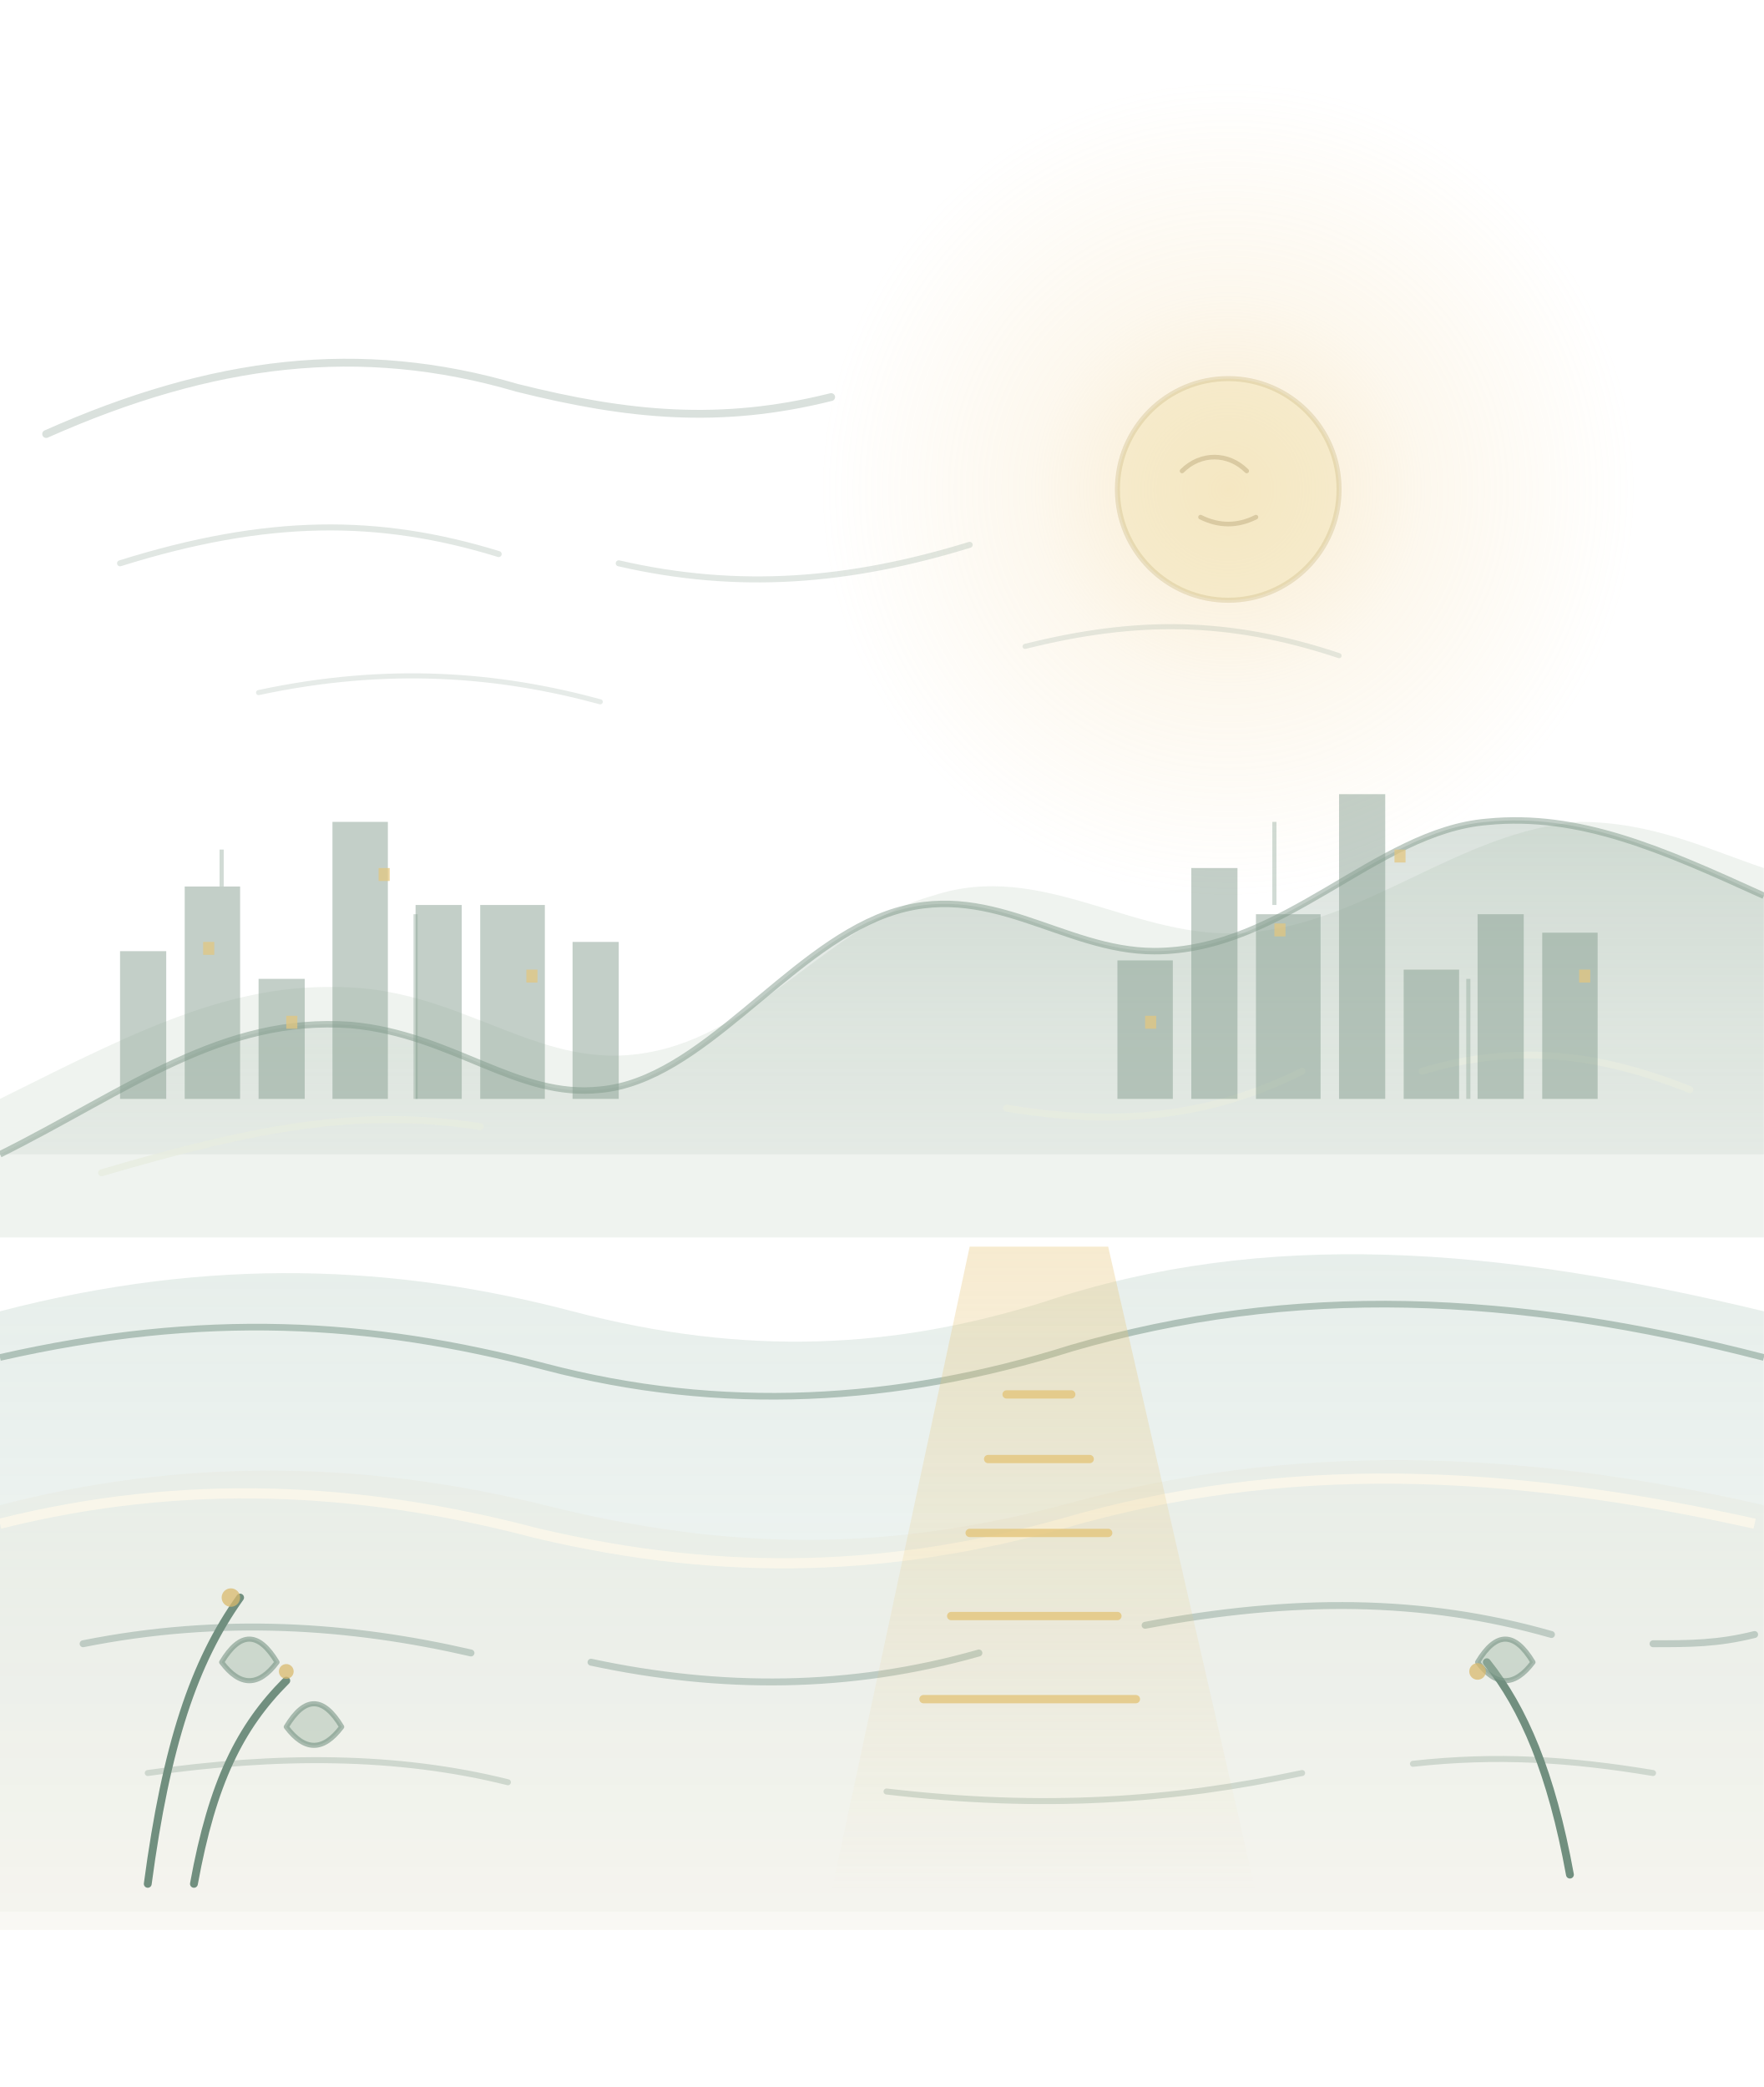
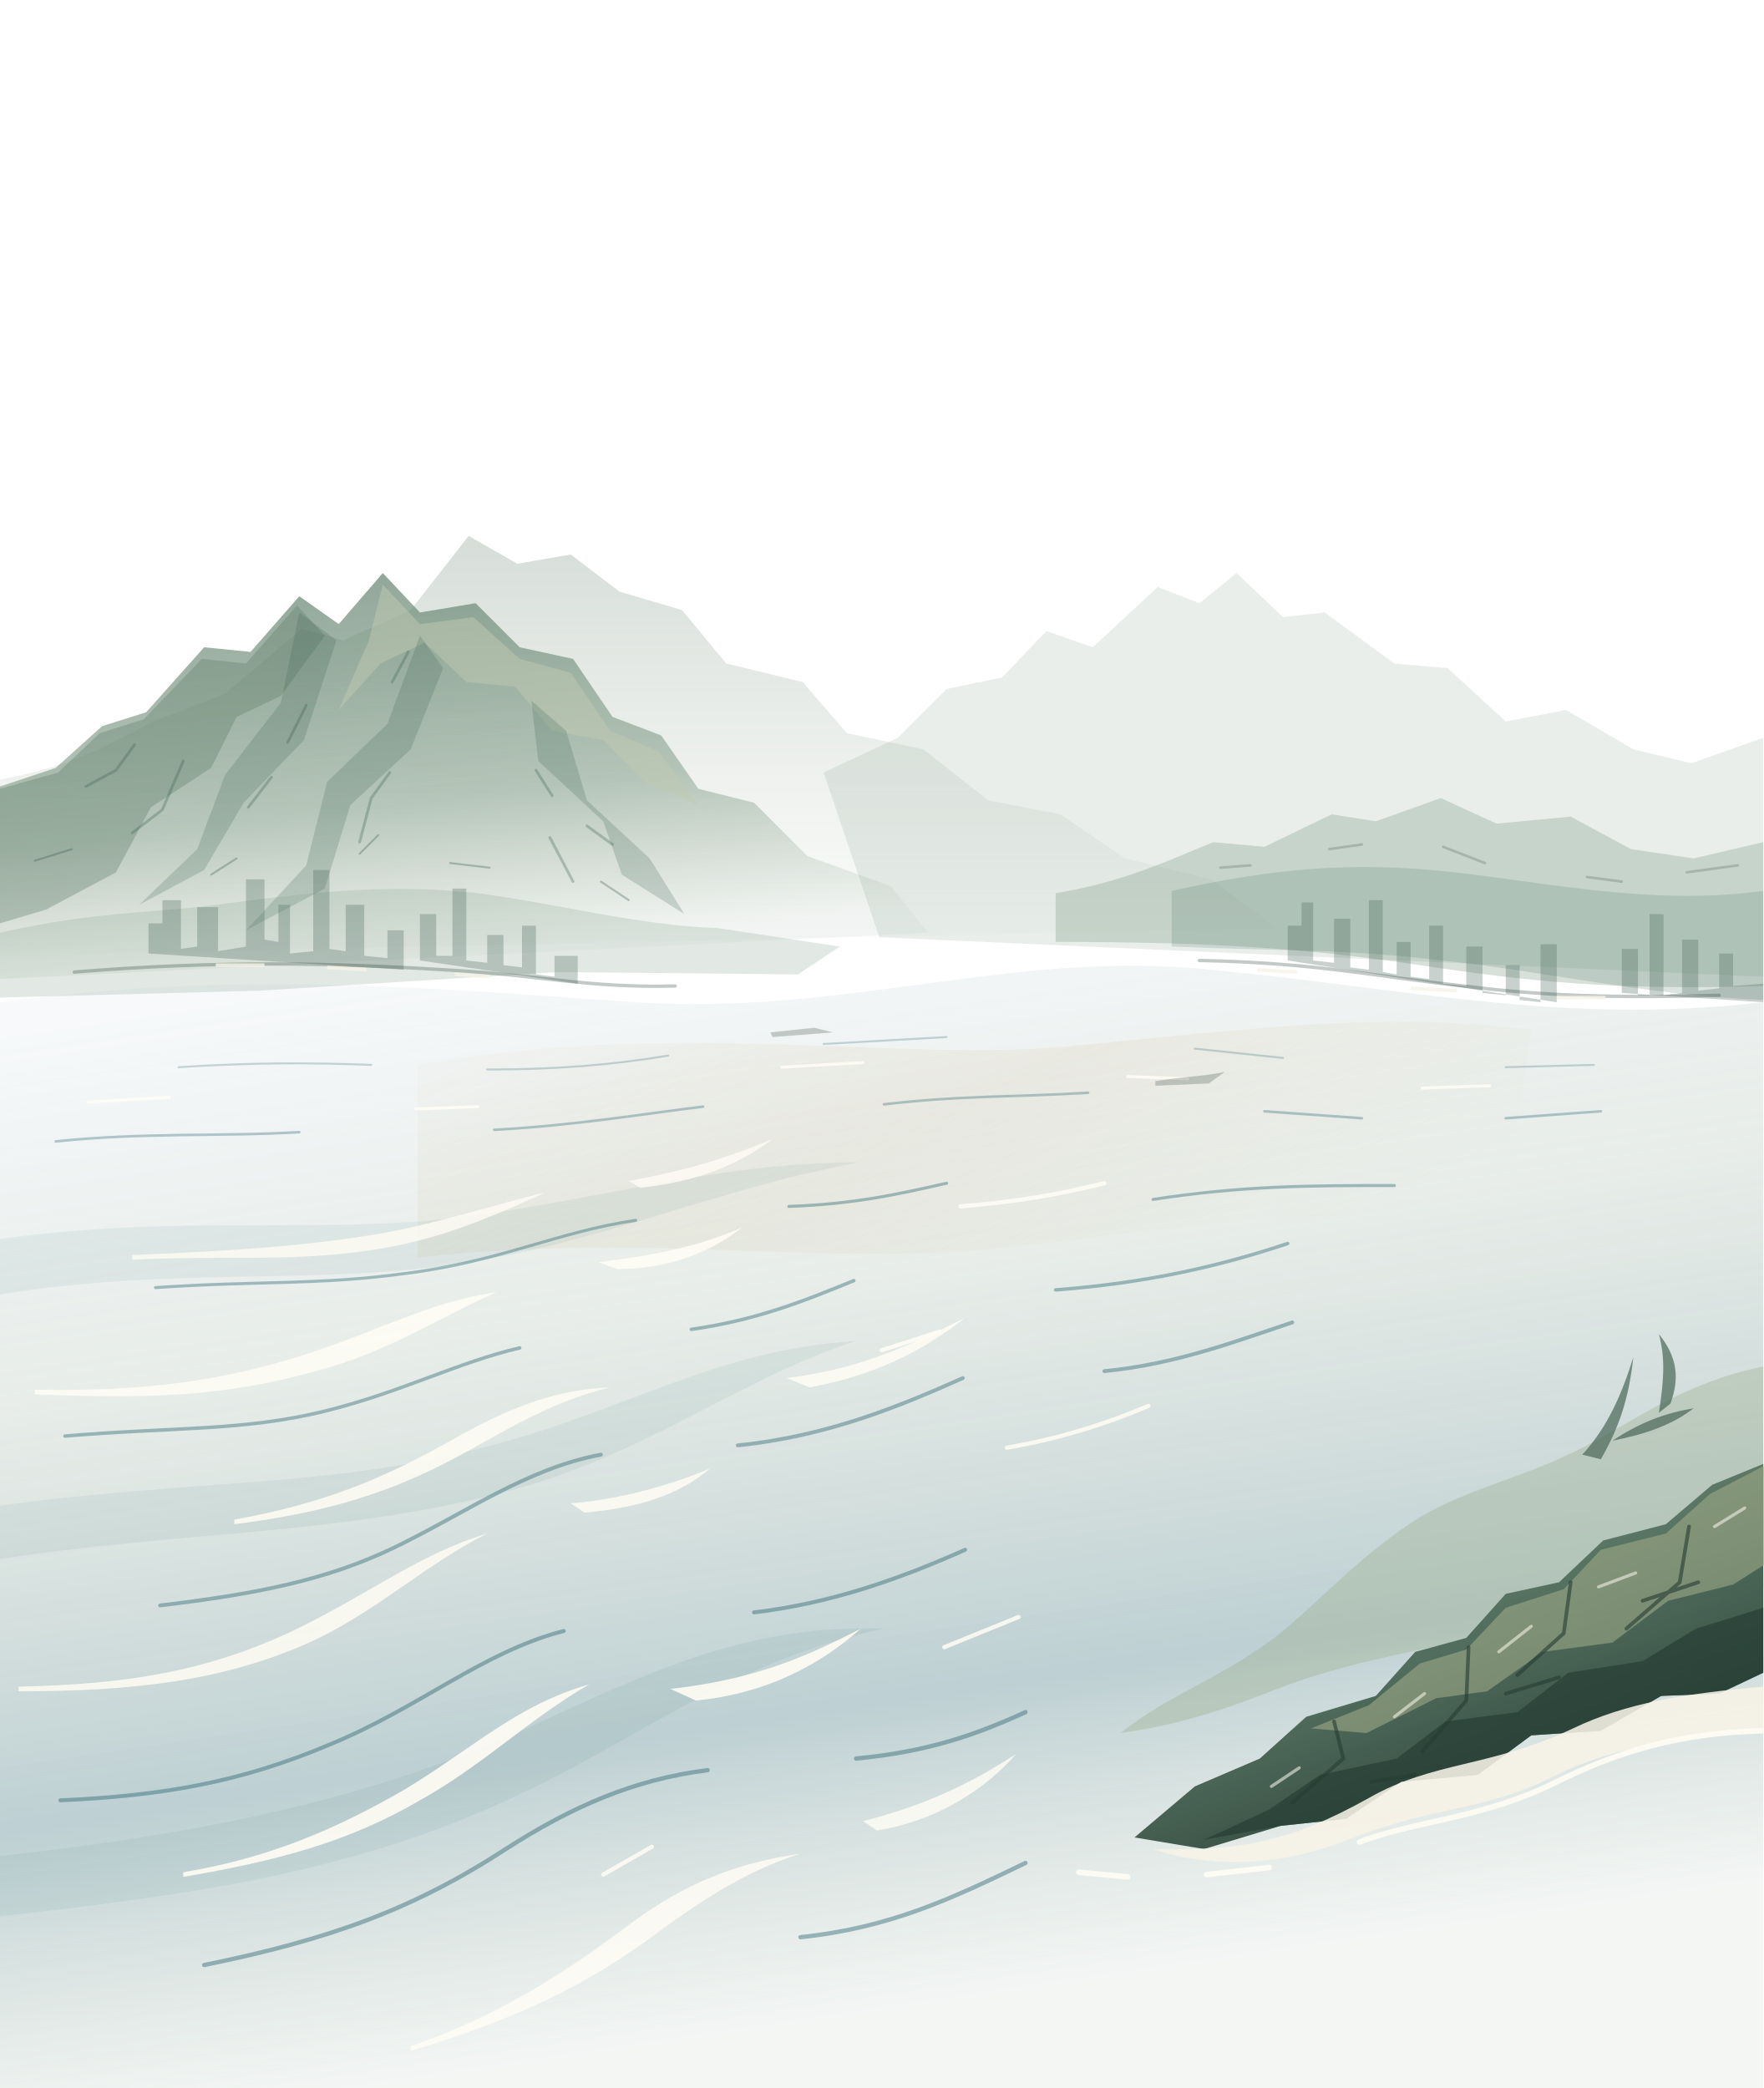
- <svg xmlns="http://www.w3.org/2000/svg" viewBox="0 0 191 226" role="img" aria-labelledby="title desc">
+ <svg xmlns="http://www.w3.org/2000/svg" viewBox="0 0 760 900" role="img" aria-labelledby="title desc">
  <defs>
-     <radialGradient id="xj-glow">
-       <stop stop-color="#efcc85" stop-opacity=".38" />
-       <stop offset=".48" stop-color="#efcc85" stop-opacity=".14" />
-       <stop offset="1" stop-color="#efcc85" stop-opacity="0" />
-     </radialGradient>
-     <linearGradient id="xj-sky" x1="0" y1="0" x2="0" y2="1">
-       <stop stop-color="#e4e8d8" stop-opacity=".04" />
-       <stop offset="1" stop-color="#c9d8ca" stop-opacity=".18" />
+     <linearGradient id="xj-far" x1="0" y1="0" x2="0" y2="1">
+       <stop stop-color="#879B8B" stop-opacity=".34" />
+       <stop offset="1" stop-color="#A4B5A3" stop-opacity=".03" />
    </linearGradient>
-     <linearGradient id="xj-ridge" x1="0" y1="0" x2="0" y2="1">
-       <stop stop-color="#91a99a" stop-opacity=".34" />
-       <stop offset="1" stop-color="#aabcae" stop-opacity=".16" />
+     <linearGradient id="xj-mountain" x1="0" y1="0" x2=".25" y2="1">
+       <stop stop-color="#5F7E6B" stop-opacity=".74" />
+       <stop offset=".64" stop-color="#6F8F76" stop-opacity=".45" />
+       <stop offset="1" stop-color="#8DA590" stop-opacity=".08" />
    </linearGradient>
-     <linearGradient id="xj-water" x1="0" y1="0" x2="0" y2="1">
-       <stop stop-color="#a9c3b6" stop-opacity=".28" />
-       <stop offset=".58" stop-color="#a9c7bb" stop-opacity=".2" />
-       <stop offset="1" stop-color="#d9e0d0" stop-opacity=".16" />
+     <linearGradient id="xj-water" x1="0" y1=".06" x2=".22" y2="1">
+       <stop stop-color="#326B75" stop-opacity=".04" />
+       <stop offset=".33" stop-color="#6F8F76" stop-opacity=".16" />
+       <stop offset=".72" stop-color="#326B75" stop-opacity=".32" />
+       <stop offset="1" stop-color="#6F8F76" stop-opacity=".08" />
    </linearGradient>
-     <linearGradient id="xj-reflection" x1="0" y1="0" x2="0" y2="1">
-       <stop stop-color="#e7c579" stop-opacity=".35" />
-       <stop offset="1" stop-color="#e7c579" stop-opacity="0" />
+     <linearGradient id="xj-cliff" x1="0" y1="0" x2=".6" y2="1">
+       <stop stop-color="#80947A" stop-opacity=".82" />
+       <stop offset=".56" stop-color="#4B6857" stop-opacity=".94" />
+       <stop offset="1" stop-color="#263D34" />
+     </linearGradient>
+     <linearGradient id="xj-sunwater" x1="0" y1="0" x2="1" y2=".5">
+       <stop stop-color="#B49A68" stop-opacity="0" />
+       <stop offset=".54" stop-color="#D5C49C" stop-opacity=".18" />
+       <stop offset="1" stop-color="#D5C49C" stop-opacity="0" />
    </linearGradient>
  </defs>
-   <circle cx="133" cy="53" r="44" fill="url(#xj-glow)" />
-   <circle cx="133" cy="53" r="12" fill="#efe1b2" fill-opacity=".48" />
-   <circle cx="133" cy="53" r="12" fill="none" stroke="#cbb982" stroke-opacity=".34" stroke-width=".55" />
-   <path d="M128 51c2-2 5-2 7 0m-5 5c2 1 4 1 6 0" fill="none" stroke="#b9a879" stroke-opacity=".45" stroke-width=".5" stroke-linecap="round" />
-   <g fill="none" stroke="#829b8d" stroke-linecap="round">
-     <path d="M5 47c18-8 34-10 51-5 12 3 22 4 34 1" stroke-opacity=".3" stroke-width=".85" />
-     <path d="M13 61c16-5 28-5 41-1m13 1c13 3 25 2 38-2" stroke-opacity=".24" stroke-width=".65" />
-     <path d="M28 75c14-3 26-2 37 1m46-6c12-3 22-3 34 1" stroke-opacity=".2" stroke-width=".55" />
+   <path d="M0 336c33-6 48-16 66-25l31-12 33-28 18 5 29-13 25-32 21 12 23-4 21 16 27 8 19 23 33 8 19 22 33 7 28 22 31 6 28 19 37 9 28 21-600 13Z" fill="url(#xj-far)" />
+   <path d="M355 333 387 318 408 297 432 292 451 272 471 279 499 253 517 260 533 247 553 266 571 264 601 286 624 288 649 311 675 306 704 323 729 329 760 318v103l-381-17Z" fill="#7C998C" fill-opacity=".17" />
+   <path d="M0 339 24 331 44 313 63 307 88 279 108 281 129 257 146 269 165 247 181 264 205 260 224 279 247 284 264 309 285 317 301 340 325 346 348 369 384 382 400 402 0 422Z" fill="url(#xj-mountain)" />
+   <path d="M0 340 25 333 43 316 62 310 87 284 106 286 128 261 140 274 121 300 102 309 91 331 65 348 50 376 20 392 0 398Z" fill="#5E7D68" fill-opacity=".35" />
+   <path d="m165 252 16 17 23-3 20 18 22 6 17 25 21 9 17 23-23-10-18-18-22-4-16-19-21-2-18-17-19 9-18 20 13-30Z" fill="#C0CAB1" fill-opacity=".49" />
+   <path d="m129 264-8 39-24 31-12 32-25 24 28-15 17-29 26-27 14-43Zm52 10-14 38-26 25-9 36-26 28 34-18 11-36 26-24 14-35Zm48 28 3 26 28 26 8 23 27 17-15-24-27-25-9-30Z" fill="#385B4D" fill-opacity=".21" />
+   <path d="M0 402c45-10 67-8 101-13 38-5 69-8 105-4 37 5 70 14 103 15l53 8-18 12-104-1-128 8L0 430Z" fill="#819D88" fill-opacity=".23" />
+   <g fill="none" stroke="#365A4C" stroke-linecap="round">
+     <path d="m58 321-8 11-13 7m42-11-9 21-13 10m75-55-8 16m-7 15-10 13m69-67-7 13m-1 39-8 11-5 19m76-31 7 11m15 13 11 8m-27-3 10 19" stroke-width="1.2" stroke-opacity=".29" />
+     <path d="m15 371 16-5m60 11 11-7m53-2 8-8m31 12 17 2m48 6 12 8" stroke-width=".85" stroke-opacity=".32" />
  </g>
-   <path d="M0 119c16-8 26-13 39-12 12 1 20 9 31 7 12-2 20-14 31-17 12-4 22 5 34 4 13-1 23-11 36-12 8 0 14 3 20 5v40H0Z" fill="#c2d0c3" fill-opacity=".26" />
-   <path d="M0 125c14-7 24-15 38-14 11 1 18 8 27 7 11-1 20-15 31-19 11-4 19 4 29 4 14 0 24-13 36-14 10-1 19 3 30 8v28H0Z" fill="url(#xj-ridge)" />
-   <path d="M0 125c14-7 24-15 38-14 11 1 18 8 27 7 11-1 20-15 31-19 11-4 19 4 29 4 14 0 24-13 36-14 10-1 19 3 30 8" fill="none" stroke="#789283" stroke-opacity=".46" stroke-width=".7" />
-   <path d="M11 127c17-5 28-7 41-5m57-2c12 2 22 1 32-4m13 0c10-3 19-2 29 2" fill="none" stroke="#e7ecdf" stroke-opacity=".8" stroke-width=".75" stroke-linecap="round" />
-   <g fill="#819b8d" fill-opacity=".48">
-     <path d="M13 119v-16h5v16Zm7 0V96h6v23Zm8 0v-13h5v13Zm8 0V89h6v30Zm9 0v-21h5v21Zm7 0V98h7v21Zm10 0v-17h5v17Z" />
-     <path d="M121 119v-15h6v15Zm8 0V94h5v25Zm7 0v-20h7v20Zm9 0V86h5v33Zm7 0v-14h6v14Zm8 0V99h5v20Zm7 0v-18h6v18Z" />
+   <path d="M455 385c30-5 48-14 68-22l22 2 29-14 19 3 28-10 24 11 32-3 26 14 27 4 30-7v62c-64 2-102-2-148-9-47-7-88-10-157-10Z" fill="#6F8F76" fill-opacity=".28" />
+   <path d="M505 384c45-10 76-12 112-9 44 4 93 16 143 9v47c-52-2-97-13-139-17-39-5-69-4-116-6Z" fill="#53796B" fill-opacity=".2" />
+   <path d="m526 374 13-1m34-7 14-2m35 1 18 7m44 6 15 2m28-4 22-3" fill="none" stroke="#263D34" stroke-opacity=".21" stroke-width="1.1" stroke-linecap="round" />
+   <g fill="#49665C" fill-opacity=".3">
+     <path d="M64 411v-13h6v-10h8v21l7-1v-17h9v19l12-2v-29h8v26l6 1v-16h5v21l10-1v-35h7v34l7 1v-20h8v22l10 1v-12h7v17Z" />
+     <path d="M181 414v-20h7v18h7v-29h6v31l9 1v-12h7v13l8 1v-18h6v21l8 1v-9h10v12Z" />
+     <path d="M555 414v-15h6v-10h5v25l9 1v-19h7v21l8 1v-30h6v31l6 1v-14h6v15l8 1v-23h6v25l10 1v-17h7v20l10 1v-13h6v15l9 1v-25h7v25Z" />
+     <path d="M699 428v-19h7v20h5v-35h6v35l8-1v-23h7v22l9-1v-15h6v14l13-1v8Z" />
  </g>
-   <g fill="none" stroke="#829b8d" stroke-opacity=".36" stroke-width=".45">
-     <path d="M24 96v-4m21 27v-20m93-1v-9m21 30v-13" />
+   <path d="M32 419c61-5 111-4 159-1 40 2 62 8 100 7m226-11c51 1 76 7 114 11 39 5 74 5 110 4" fill="none" stroke="#263D34" stroke-width="1.45" stroke-opacity=".28" stroke-linecap="round" />
+   <path d="M93 416h21m27 1 17 1m38 2 15 1m331-3 17 1m49 7 20 1m43 3h21" fill="none" stroke="#F7F3E8" stroke-width="1.5" stroke-opacity=".81" />
+   <path d="M0 432c104-14 186-6 274 0 90 6 163-23 248-14 85 8 151 24 238 14v468H0Z" fill="url(#xj-water)" />
+   <path d="M180 459c112-20 207-1 280-8 67-6 135-16 200-7l-13 83c-82-9-150 4-216 11-79 8-149-7-251 4Z" fill="url(#xj-sunwater)" />
+   <path d="M0 534c73-10 130-3 186-8 63-6 119-25 184-25-67 13-111 35-174 44-63 9-123 1-196 13Zm0 115c79-11 144-8 208-25 63-16 99-42 161-46-50 16-90 49-151 65-73 19-141 17-218 29Zm0 151c92-10 163-26 227-55 54-25 96-45 154-43-56 12-91 37-140 63C166 804 99 815 0 826Z" fill="#326B75" fill-opacity=".075" />
+   <g fill="none" stroke="#326B75" stroke-linecap="round">
+     <path d="M77 460c31-2 56-2 83-1m50 2c30 0 54-2 78-6m67-5 53-3m107 5 38 4m96 4 38-1" stroke-width=".85" stroke-opacity=".26" />
+     <path d="M24 492c38-4 71-2 105-4m84-1c36-2 65-7 90-10m78-1c35-4 56-3 88-5m76 8 42 3m62 0 41-3" stroke-width="1.1" stroke-opacity=".35" />
+     <path d="M67 555c44-3 70-1 107-6 41-5 66-18 100-23m66-6c28-1 46-5 68-10m89 7c39-6 68-6 104-6" stroke-width="1.3" stroke-opacity=".42" />
+     <path d="M28 619c47-4 77-2 113-11 32-8 57-21 83-27m74-8c28-4 48-12 70-21m87 4c39-3 70-10 100-20" stroke-width="1.5" stroke-opacity=".43" />
+     <path d="M69 692c42-5 72-11 101-25 31-15 57-34 89-40m59-4c39-4 70-17 97-29m61-3c31-3 57-13 81-21" stroke-width="1.65" stroke-opacity=".44" />
+     <path d="M26 776c45-2 78-8 116-24 39-16 66-40 101-49m82-8c34-4 64-15 91-27" stroke-width="1.7" stroke-opacity=".46" />
+     <path d="M88 847c54-11 90-24 130-50 28-18 55-30 87-34m64-5c31-3 51-10 73-20m-97 97c38-4 64-16 97-32" stroke-width="1.85" stroke-opacity=".46" />
  </g>
-   <g fill="#e4c77e" fill-opacity=".72">
-     <rect x="22" y="102" width="1.2" height="1.4" />
-     <rect x="31" y="110" width="1.2" height="1.4" />
-     <rect x="41" y="94" width="1.2" height="1.4" />
-     <rect x="57" y="105" width="1.2" height="1.4" />
-     <rect x="124" y="110" width="1.2" height="1.4" />
-     <rect x="138" y="100" width="1.2" height="1.4" />
-     <rect x="151" y="92" width="1.2" height="1.4" />
-     <rect x="171" y="105" width="1.2" height="1.4" />
+   <g fill="#FFFDF5">
+     <path d="M57 541c46-2 77-4 111-10 25-5 46-12 67-17-26 12-48 21-76 25-34 5-62 2-102 4Zm214-32c28-5 45-11 62-18-15 11-31 18-57 21Z" fill-opacity=".79" />
+     <path d="M15 599c47 1 80-4 113-14 35-11 57-24 86-28-25 11-47 26-78 34-39 11-72 12-121 10Zm243-55c25-3 44-7 62-15-14 11-32 18-54 18Z" fill-opacity=".88" />
+     <path d="M101 655c39-7 65-18 95-35 23-13 43-21 67-22-25 6-44 18-66 30-30 16-57 24-96 29Zm238-61c32-4 53-14 77-26-19 15-40 25-67 30Z" fill-opacity=".86" />
+     <path d="M8 727c48-1 81-7 116-23 34-16 56-34 86-43-28 14-49 35-79 48-35 15-71 20-123 20Zm238-79c23-2 43-8 60-15-14 12-32 17-54 19Z" fill-opacity=".84" />
+     <path d="M79 807c36-6 65-18 96-36 31-19 48-36 79-45-26 15-46 35-73 50-31 18-61 26-102 33Zm210-79c35-4 57-13 82-26-18 16-41 28-71 31Z" fill-opacity=".9" />
+     <path d="M177 882c38-13 67-32 95-53 23-17 45-26 73-30-25 8-44 21-67 38-31 22-61 35-101 47Zm195-97c27-7 46-16 66-29-14 16-35 29-60 33Z" fill-opacity=".83" />
  </g>
-   <path d="M0 142c23-6 43-5 62 0 19 5 35 4 51-1 24-8 49-6 78 1v65H0Z" fill="url(#xj-water)" />
-   <path d="M0 147c22-5 40-4 59 1 19 5 38 4 57-2 24-7 48-6 75 1" fill="none" stroke="#779487" stroke-opacity=".5" stroke-width=".72" />
-   <path d="M0 163c19-5 39-5 59 0 20 5 37 5 56 0 25-7 50-6 76 0v46H0Z" fill="#e6e2ce" fill-opacity=".22" />
-   <path d="M0 165c20-5 39-4 58 1 21 5 39 4 57-1 24-7 48-6 75 0" fill="none" stroke="#fbf7ea" stroke-opacity=".9" stroke-width="1.1" />
-   <path d="M9 178c15-3 29-2 42 1m13 1c14 3 28 3 42-1m18-3c16-3 30-3 44 1m11 1c4 0 7 0 11-1" fill="none" stroke="#78968a" stroke-opacity=".4" stroke-width=".75" stroke-linecap="round" />
-   <path d="M16 192c14-2 27-2 39 1m41 1c17 2 31 1 45-2m12-1c9-1 17-.5 26 1" fill="none" stroke="#9fb2a5" stroke-opacity=".42" stroke-width=".65" stroke-linecap="round" />
-   <path d="M105 135h15l16 70h-46Z" fill="url(#xj-reflection)" />
-   <g fill="none" stroke="#e3c276" stroke-linecap="round" stroke-opacity=".75">
-     <path d="M109 151h7m-9 7h11m-13 8h15m-17 9h18m-21 9h23" stroke-width=".9" />
+   <g fill="none" stroke="#FFFDF5" stroke-linecap="round" stroke-opacity=".85">
+     <path d="m38 475 35-2m106 5 27-1m131-17 35-2m114 6 26 1m101 4 29-1" stroke-width="1.3" />
+     <path d="M414 520c24-2 42-5 62-10m-96 72 25-8m29 50c23-4 42-10 61-18m-88 104 32-13m-179 111 21-12" stroke-width="1.8" />
  </g>
-   <g fill="none" stroke="#718f7f" stroke-linecap="round" stroke-linejoin="round">
-     <path d="M16 204c2-15 5-24 10-31m-5 31c2-11 5-17 10-22m139 21c-2-11-5-18-9-23" stroke-width=".85" />
-     <path d="M24 180q3-5 6 0-3 4-6 0Zm7 7q3-5 6 0-3 4-6 0Zm129-7q3-5 6 0-3 4-6 0Z" fill="#a6bba9" fill-opacity=".46" stroke-opacity=".56" stroke-width=".55" />
-   </g>
-   <g fill="#d9b96d" fill-opacity=".74">
-     <circle cx="25" cy="173" r="1" />
-     <circle cx="31" cy="181" r=".8" />
-     <circle cx="160" cy="181" r=".9" />
-   </g>
+   <path d="M760 589c-34 7-53 22-78 35-25 13-48 17-70 30-24 15-40 33-59 49-25 20-49 27-70 44 28-4 47-11 70-20 27-10 51-14 78-20 43-10 82-12 129-23Z" fill="#9AAA89" fill-opacity=".34" />
+   <path d="M760 631 738 640 718 657 691 664 672 682 649 687 632 706 610 712 593 731 563 740 543 758 515 770 489 792 519 797 552 787 580 784 604 768 637 765 660 748 690 746 716 731 741 730 760 721Z" fill="url(#xj-cliff)" />
+   <path d="m760 632-23 12-19 17-28 7-16 17-25 8-17 18-20 6-22 18-25 10 24 2 30-15 22-3 24-17 30-4 24-18 28-7 33-21Z" fill="#A2AD8A" fill-opacity=".57" />
+   <path d="m760 693-29 9-23 14-32 5-22 17-31 4-21 16-33 7-22 15-28 13 33-6 28-3 24-16 33-3 23-17 30-2 26-15 25-1 19-9Z" fill="#263D34" fill-opacity=".68" />
+   <path d="m728 658-4 24-23 20m-24-20-3 22-20 18m-21-12-1 23-19 22m-38-13 4 16-22 19m151-87 24-8m-83 48 23-7m-81 45 19-3" fill="none" stroke="#263D34" stroke-width="1.6" stroke-opacity=".61" stroke-linecap="round" />
+   <path d="m752 650-13 8m-34 20-16 6m-29 17-14 11m-32 18-13 10m-41 22-12 8" fill="none" stroke="#F7F3E8" stroke-width="1.35" stroke-opacity=".58" stroke-linecap="round" />
+   <path d="M760 727c-34 3-59 7-82 18-36 17-60 14-88 30-34 19-56 23-93 22 27 9 56 7 84-4 38-15 58-12 88-27 30-15 57-16 91-21Z" fill="#F7F3E8" fill-opacity=".88" />
+   <path d="M760 746c-37 1-63 9-91 23-31 15-60 16-83 25m-39 11-27 3m-34 1-21-2" fill="none" stroke="#FFFDF5" stroke-width="2.4" stroke-opacity=".88" stroke-linecap="round" />
+   <path d="M682 627c11-12 17-26 22-42-2 18-6 30-14 44Zm13-6c12-8 23-12 35-14-9 7-20 11-35 14Zm20-12c2-13 3-23 0-34 8 10 9 19 5 30Z" fill="#486454" fill-opacity=".69" />
+   <path d="M498 466c12-2 21-2 30-4l-7 5-23 1Zm-166-21 19-2 8 2-26 2Z" fill="#263D34" fill-opacity=".24" />
</svg>
